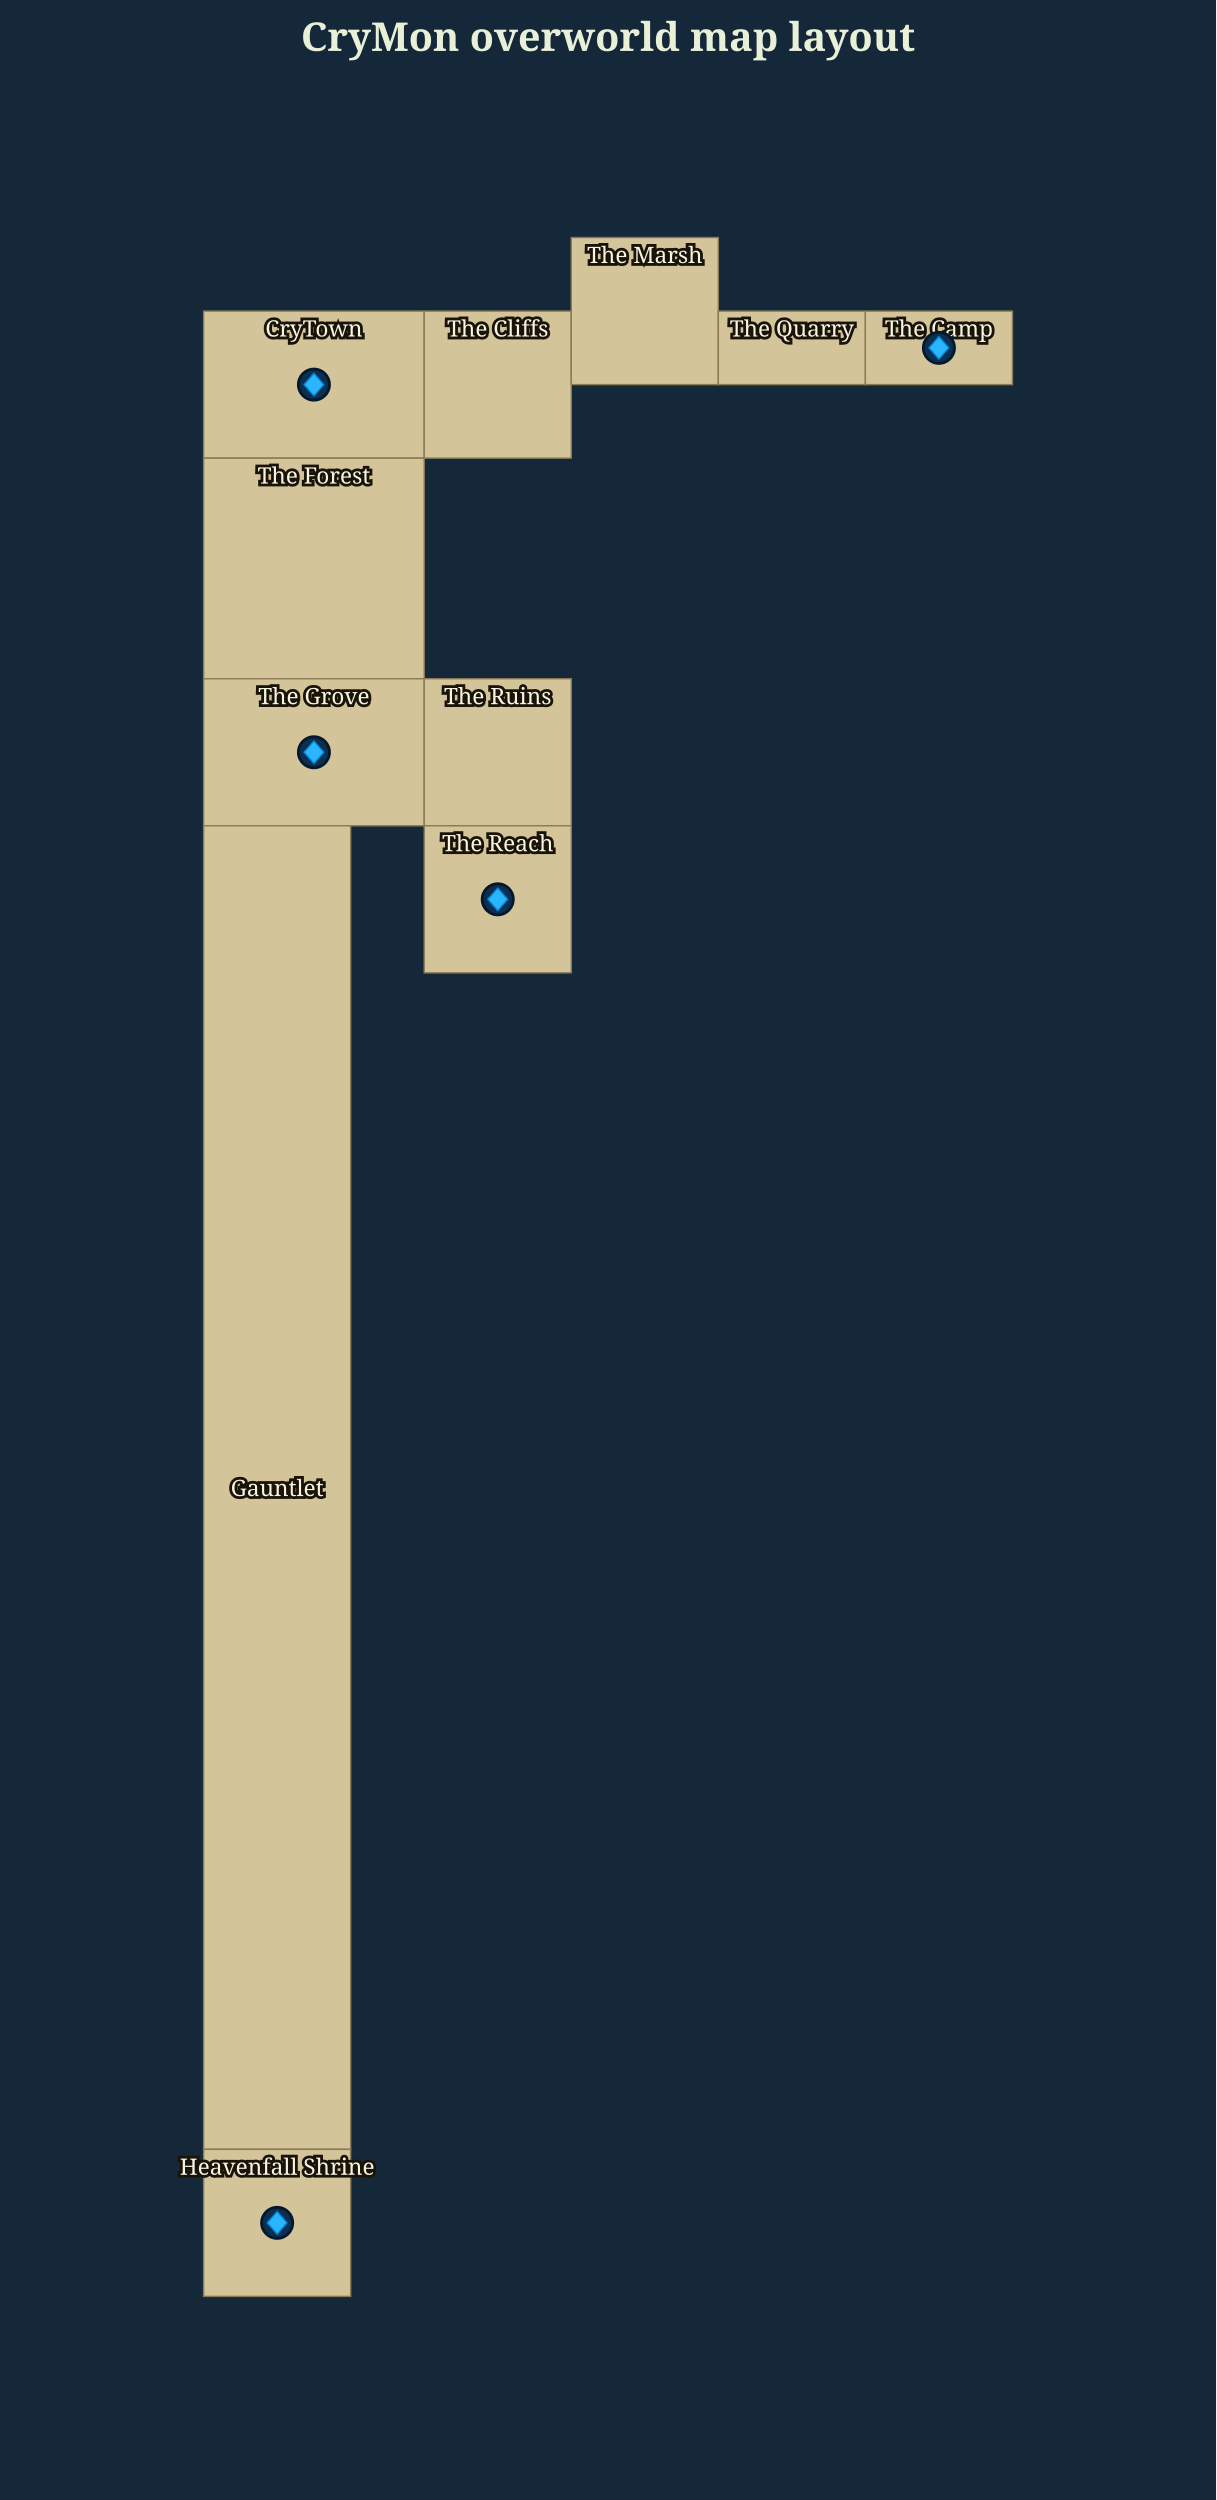
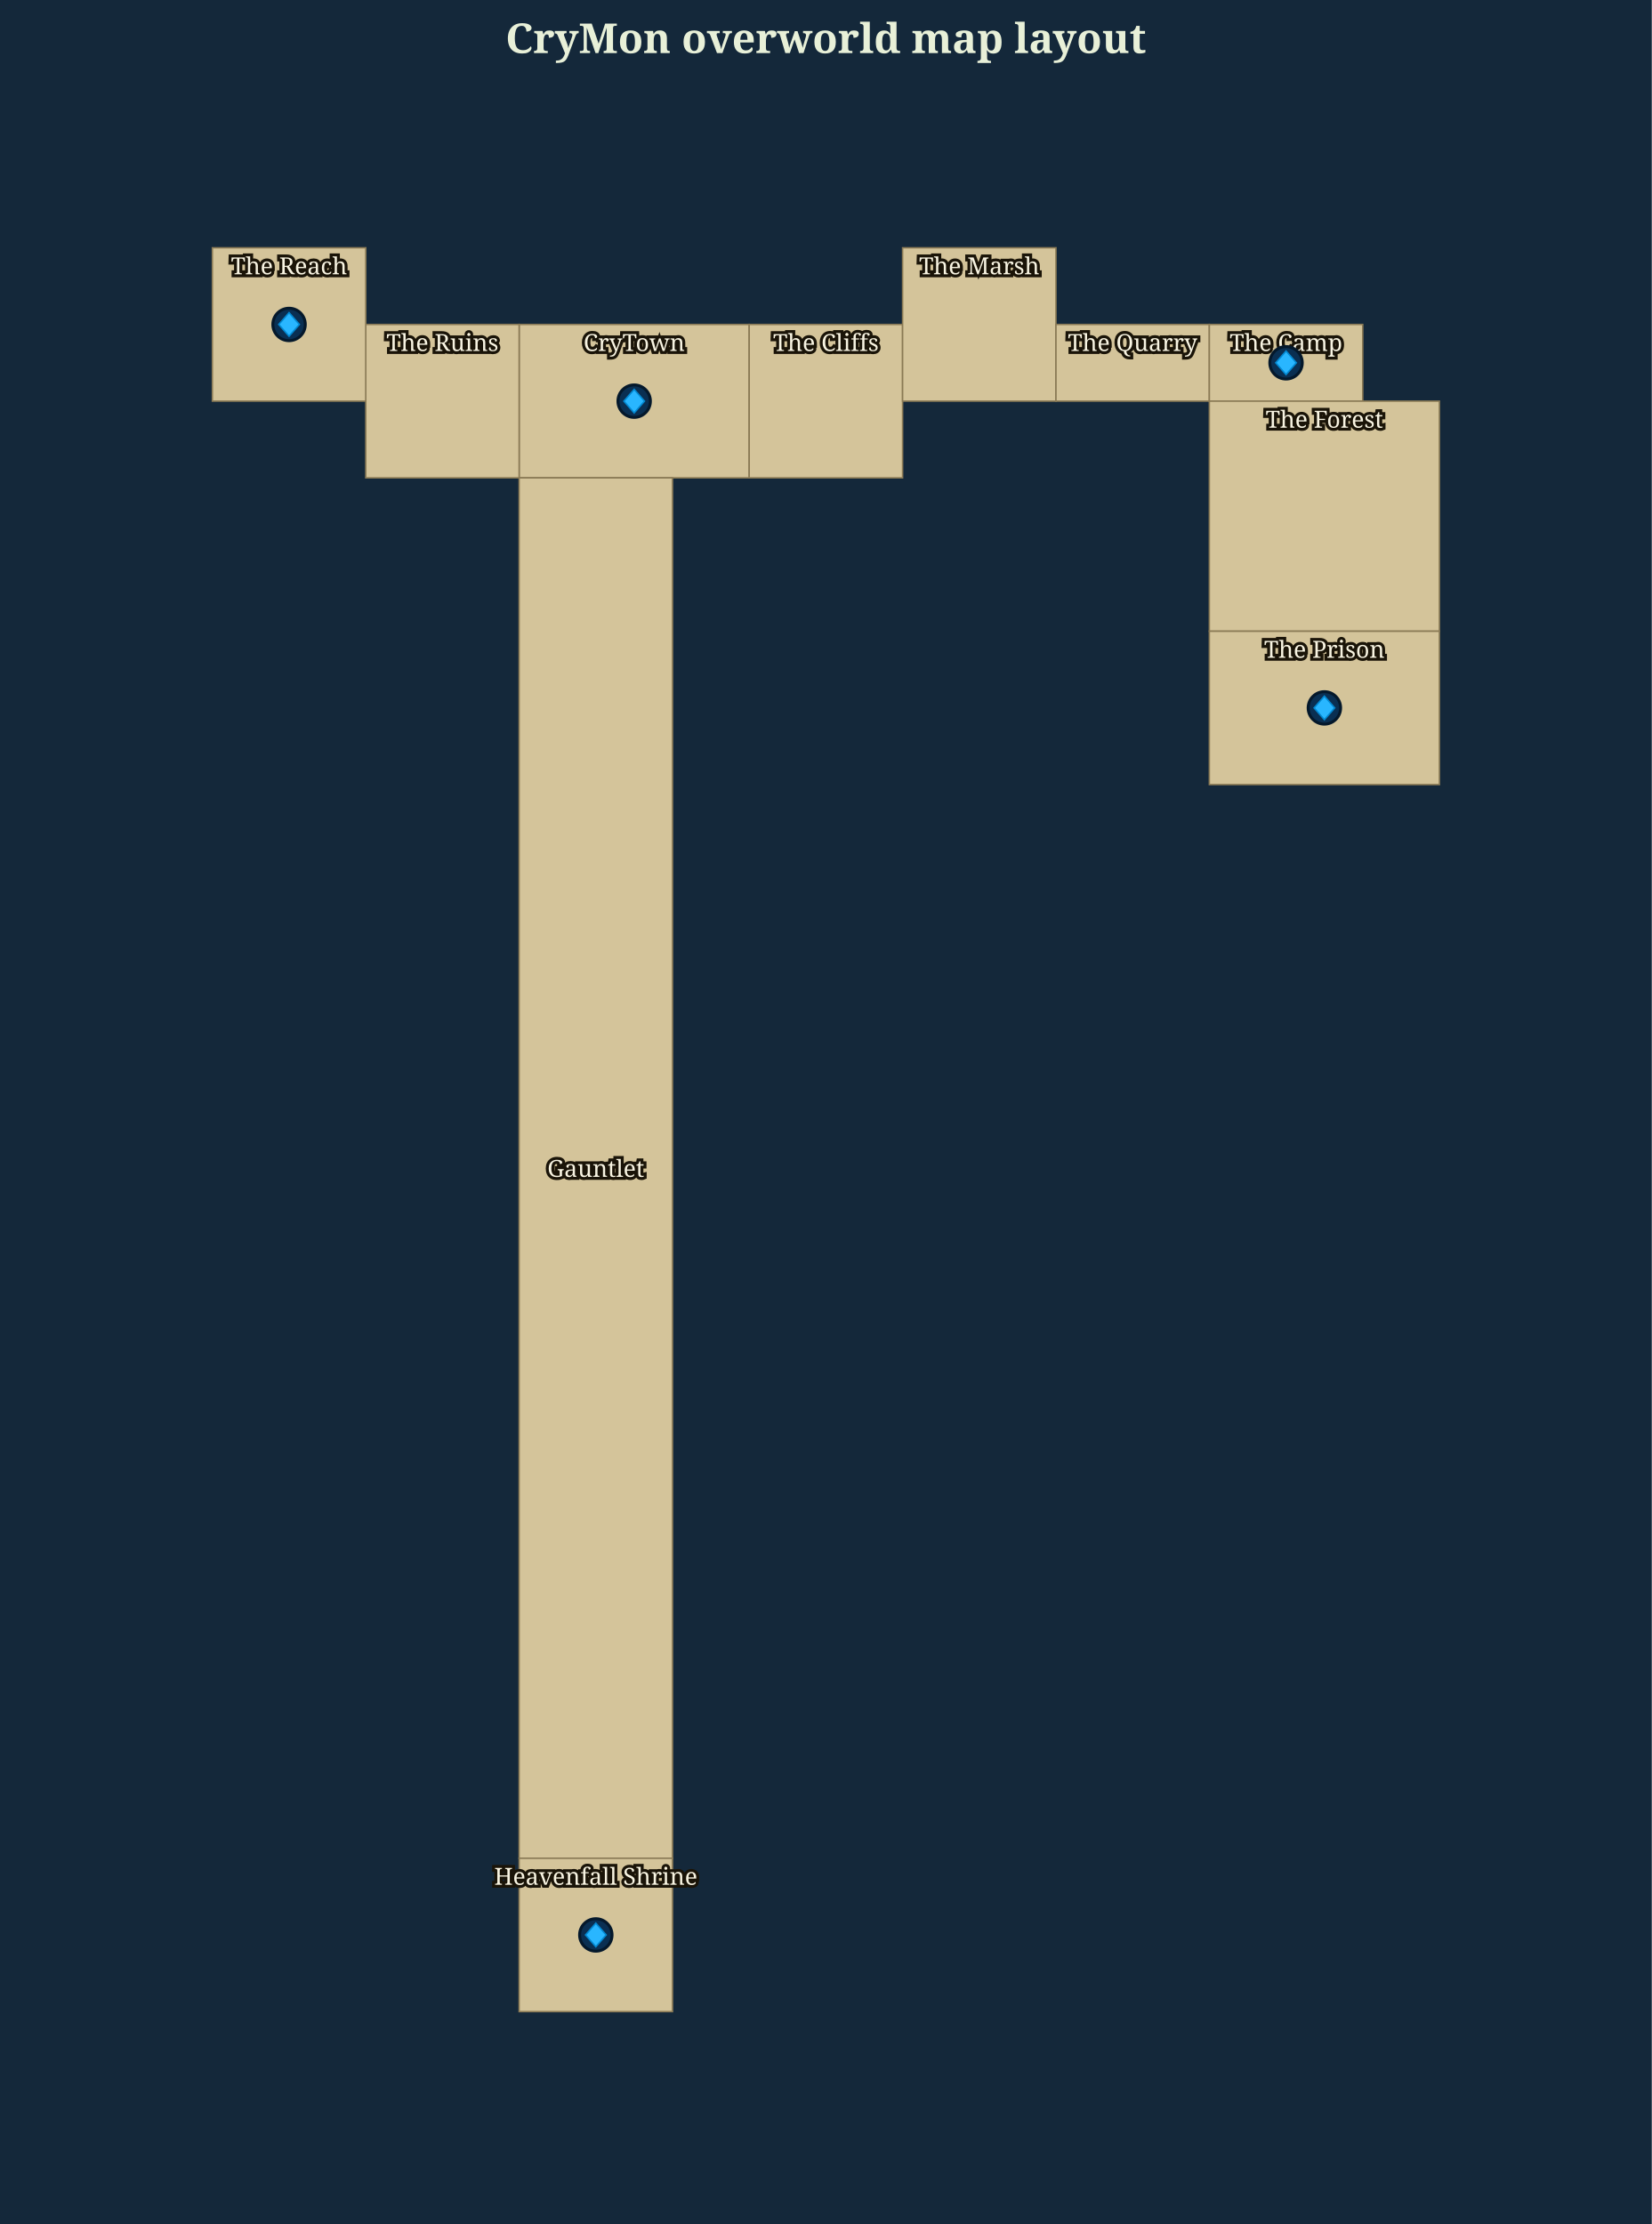
- <svg xmlns="http://www.w3.org/2000/svg" width="430" height="884" viewBox="0 0 430 884">
+ <svg xmlns="http://www.w3.org/2000/svg" width="560" height="754" viewBox="0 0 560 754">
  <rect width="100%" height="100%" fill="#14283a" />
-   <text x="215" y="18" text-anchor="middle" fill="#e8f0d8" font-family="Georgia, serif" font-size="14" font-weight="bold">CryMon overworld map layout</text>
-   <rect x="72" y="110" width="78" height="52" fill="#d4c49a" stroke="#8a7a55" stroke-width="0.5" />
-   <rect x="72" y="162" width="78" height="78" fill="#d4c49a" stroke="#8a7a55" stroke-width="0.5" />
-   <rect x="150" y="110" width="52" height="52" fill="#d4c49a" stroke="#8a7a55" stroke-width="0.5" />
-   <rect x="72" y="240" width="78" height="52" fill="#d4c49a" stroke="#8a7a55" stroke-width="0.5" />
-   <rect x="202" y="84" width="52" height="52" fill="#d4c49a" stroke="#8a7a55" stroke-width="0.5" />
-   <rect x="150" y="240" width="52" height="52" fill="#d4c49a" stroke="#8a7a55" stroke-width="0.5" />
-   <rect x="72" y="292" width="52" height="468" fill="#d4c49a" stroke="#8a7a55" stroke-width="0.5" />
-   <rect x="254" y="110" width="52" height="26" fill="#d4c49a" stroke="#8a7a55" stroke-width="0.5" />
-   <rect x="150" y="292" width="52" height="52" fill="#d4c49a" stroke="#8a7a55" stroke-width="0.5" />
-   <rect x="72" y="760" width="52" height="52" fill="#d4c49a" stroke="#8a7a55" stroke-width="0.5" />
-   <rect x="306" y="110" width="52" height="26" fill="#d4c49a" stroke="#8a7a55" stroke-width="0.5" />
-   <text x="111" y="119" text-anchor="middle" fill="#f8f4e2" font-family="Georgia, serif" font-size="8" stroke="#1a1408" stroke-width="2" paint-order="stroke">CryTown</text>
-   <circle cx="111" cy="136" r="5.5" fill="#0a2f52" stroke="#04182b" stroke-width="1" />
-   <path d="M 111 132 L 114.5 136 L 111 140 L 107.5 136 Z" fill="#29b6ff" stroke="#0288d1" stroke-width="0.5" />
-   <text x="111" y="171" text-anchor="middle" fill="#f8f4e2" font-family="Georgia, serif" font-size="8" stroke="#1a1408" stroke-width="2" paint-order="stroke">The Forest</text>
-   <text x="176" y="119" text-anchor="middle" fill="#f8f4e2" font-family="Georgia, serif" font-size="8" stroke="#1a1408" stroke-width="2" paint-order="stroke">The Cliffs</text>
-   <text x="111" y="249" text-anchor="middle" fill="#f8f4e2" font-family="Georgia, serif" font-size="8" stroke="#1a1408" stroke-width="2" paint-order="stroke">The Grove</text>
-   <circle cx="111" cy="266" r="5.5" fill="#0a2f52" stroke="#04182b" stroke-width="1" />
-   <path d="M 111 262 L 114.5 266 L 111 270 L 107.5 266 Z" fill="#29b6ff" stroke="#0288d1" stroke-width="0.5" />
-   <text x="228" y="93" text-anchor="middle" fill="#f8f4e2" font-family="Georgia, serif" font-size="8" stroke="#1a1408" stroke-width="2" paint-order="stroke">The Marsh</text>
-   <text x="176" y="249" text-anchor="middle" fill="#f8f4e2" font-family="Georgia, serif" font-size="8" stroke="#1a1408" stroke-width="2" paint-order="stroke">The Ruins</text>
-   <text x="98" y="529" text-anchor="middle" fill="#f8f4e2" font-family="Georgia, serif" font-size="8" stroke="#1a1408" stroke-width="2" paint-order="stroke">Gauntlet</text>
-   <text x="280" y="119" text-anchor="middle" fill="#f8f4e2" font-family="Georgia, serif" font-size="8" stroke="#1a1408" stroke-width="2" paint-order="stroke">The Quarry</text>
-   <text x="176" y="301" text-anchor="middle" fill="#f8f4e2" font-family="Georgia, serif" font-size="8" stroke="#1a1408" stroke-width="2" paint-order="stroke">The Reach</text>
-   <circle cx="176" cy="318" r="5.5" fill="#0a2f52" stroke="#04182b" stroke-width="1" />
-   <path d="M 176 314 L 179.5 318 L 176 322 L 172.5 318 Z" fill="#29b6ff" stroke="#0288d1" stroke-width="0.5" />
-   <text x="98" y="769" text-anchor="middle" fill="#f8f4e2" font-family="Georgia, serif" font-size="8" stroke="#1a1408" stroke-width="2" paint-order="stroke">Heavenfall Shrine</text>
-   <circle cx="98" cy="786" r="5.5" fill="#0a2f52" stroke="#04182b" stroke-width="1" />
-   <path d="M 98 782 L 101.5 786 L 98 790 L 94.5 786 Z" fill="#29b6ff" stroke="#0288d1" stroke-width="0.5" />
-   <text x="332" y="119" text-anchor="middle" fill="#f8f4e2" font-family="Georgia, serif" font-size="8" stroke="#1a1408" stroke-width="2" paint-order="stroke">The Camp</text>
-   <circle cx="332" cy="123" r="5.5" fill="#0a2f52" stroke="#04182b" stroke-width="1" />
-   <path d="M 332 119 L 335.5 123 L 332 127 L 328.5 123 Z" fill="#29b6ff" stroke="#0288d1" stroke-width="0.5" />
+   <text x="280" y="18" text-anchor="middle" fill="#e8f0d8" font-family="Georgia, serif" font-size="14" font-weight="bold">CryMon overworld map layout</text>
+   <rect x="176" y="110" width="78" height="52" fill="#d4c49a" stroke="#8a7a55" stroke-width="0.5" />
+   <rect x="254" y="110" width="52" height="52" fill="#d4c49a" stroke="#8a7a55" stroke-width="0.5" />
+   <rect x="124" y="110" width="52" height="52" fill="#d4c49a" stroke="#8a7a55" stroke-width="0.5" />
+   <rect x="176" y="162" width="52" height="468" fill="#d4c49a" stroke="#8a7a55" stroke-width="0.5" />
+   <rect x="306" y="84" width="52" height="52" fill="#d4c49a" stroke="#8a7a55" stroke-width="0.5" />
+   <rect x="72" y="84" width="52" height="52" fill="#d4c49a" stroke="#8a7a55" stroke-width="0.5" />
+   <rect x="176" y="630" width="52" height="52" fill="#d4c49a" stroke="#8a7a55" stroke-width="0.5" />
+   <rect x="358" y="110" width="52" height="26" fill="#d4c49a" stroke="#8a7a55" stroke-width="0.5" />
+   <rect x="410" y="110" width="52" height="26" fill="#d4c49a" stroke="#8a7a55" stroke-width="0.5" />
+   <rect x="410" y="136" width="78" height="78" fill="#d4c49a" stroke="#8a7a55" stroke-width="0.5" />
+   <rect x="410" y="214" width="78" height="52" fill="#d4c49a" stroke="#8a7a55" stroke-width="0.5" />
+   <text x="215" y="119" text-anchor="middle" fill="#f8f4e2" font-family="Georgia, serif" font-size="8" stroke="#1a1408" stroke-width="2" paint-order="stroke">CryTown</text>
+   <circle cx="215" cy="136" r="5.5" fill="#0a2f52" stroke="#04182b" stroke-width="1" />
+   <path d="M 215 132 L 218.5 136 L 215 140 L 211.5 136 Z" fill="#29b6ff" stroke="#0288d1" stroke-width="0.5" />
+   <text x="280" y="119" text-anchor="middle" fill="#f8f4e2" font-family="Georgia, serif" font-size="8" stroke="#1a1408" stroke-width="2" paint-order="stroke">The Cliffs</text>
+   <text x="150" y="119" text-anchor="middle" fill="#f8f4e2" font-family="Georgia, serif" font-size="8" stroke="#1a1408" stroke-width="2" paint-order="stroke">The Ruins</text>
+   <text x="202" y="399" text-anchor="middle" fill="#f8f4e2" font-family="Georgia, serif" font-size="8" stroke="#1a1408" stroke-width="2" paint-order="stroke">Gauntlet</text>
+   <text x="332" y="93" text-anchor="middle" fill="#f8f4e2" font-family="Georgia, serif" font-size="8" stroke="#1a1408" stroke-width="2" paint-order="stroke">The Marsh</text>
+   <text x="98" y="93" text-anchor="middle" fill="#f8f4e2" font-family="Georgia, serif" font-size="8" stroke="#1a1408" stroke-width="2" paint-order="stroke">The Reach</text>
+   <circle cx="98" cy="110" r="5.5" fill="#0a2f52" stroke="#04182b" stroke-width="1" />
+   <path d="M 98 106 L 101.5 110 L 98 114 L 94.5 110 Z" fill="#29b6ff" stroke="#0288d1" stroke-width="0.5" />
+   <text x="202" y="639" text-anchor="middle" fill="#f8f4e2" font-family="Georgia, serif" font-size="8" stroke="#1a1408" stroke-width="2" paint-order="stroke">Heavenfall Shrine</text>
+   <circle cx="202" cy="656" r="5.5" fill="#0a2f52" stroke="#04182b" stroke-width="1" />
+   <path d="M 202 652 L 205.5 656 L 202 660 L 198.5 656 Z" fill="#29b6ff" stroke="#0288d1" stroke-width="0.5" />
+   <text x="384" y="119" text-anchor="middle" fill="#f8f4e2" font-family="Georgia, serif" font-size="8" stroke="#1a1408" stroke-width="2" paint-order="stroke">The Quarry</text>
+   <text x="436" y="119" text-anchor="middle" fill="#f8f4e2" font-family="Georgia, serif" font-size="8" stroke="#1a1408" stroke-width="2" paint-order="stroke">The Camp</text>
+   <circle cx="436" cy="123" r="5.5" fill="#0a2f52" stroke="#04182b" stroke-width="1" />
+   <path d="M 436 119 L 439.5 123 L 436 127 L 432.5 123 Z" fill="#29b6ff" stroke="#0288d1" stroke-width="0.5" />
+   <text x="449" y="145" text-anchor="middle" fill="#f8f4e2" font-family="Georgia, serif" font-size="8" stroke="#1a1408" stroke-width="2" paint-order="stroke">The Forest</text>
+   <text x="449" y="223" text-anchor="middle" fill="#f8f4e2" font-family="Georgia, serif" font-size="8" stroke="#1a1408" stroke-width="2" paint-order="stroke">The Prison</text>
+   <circle cx="449" cy="240" r="5.5" fill="#0a2f52" stroke="#04182b" stroke-width="1" />
+   <path d="M 449 236 L 452.5 240 L 449 244 L 445.5 240 Z" fill="#29b6ff" stroke="#0288d1" stroke-width="0.5" />
</svg>
